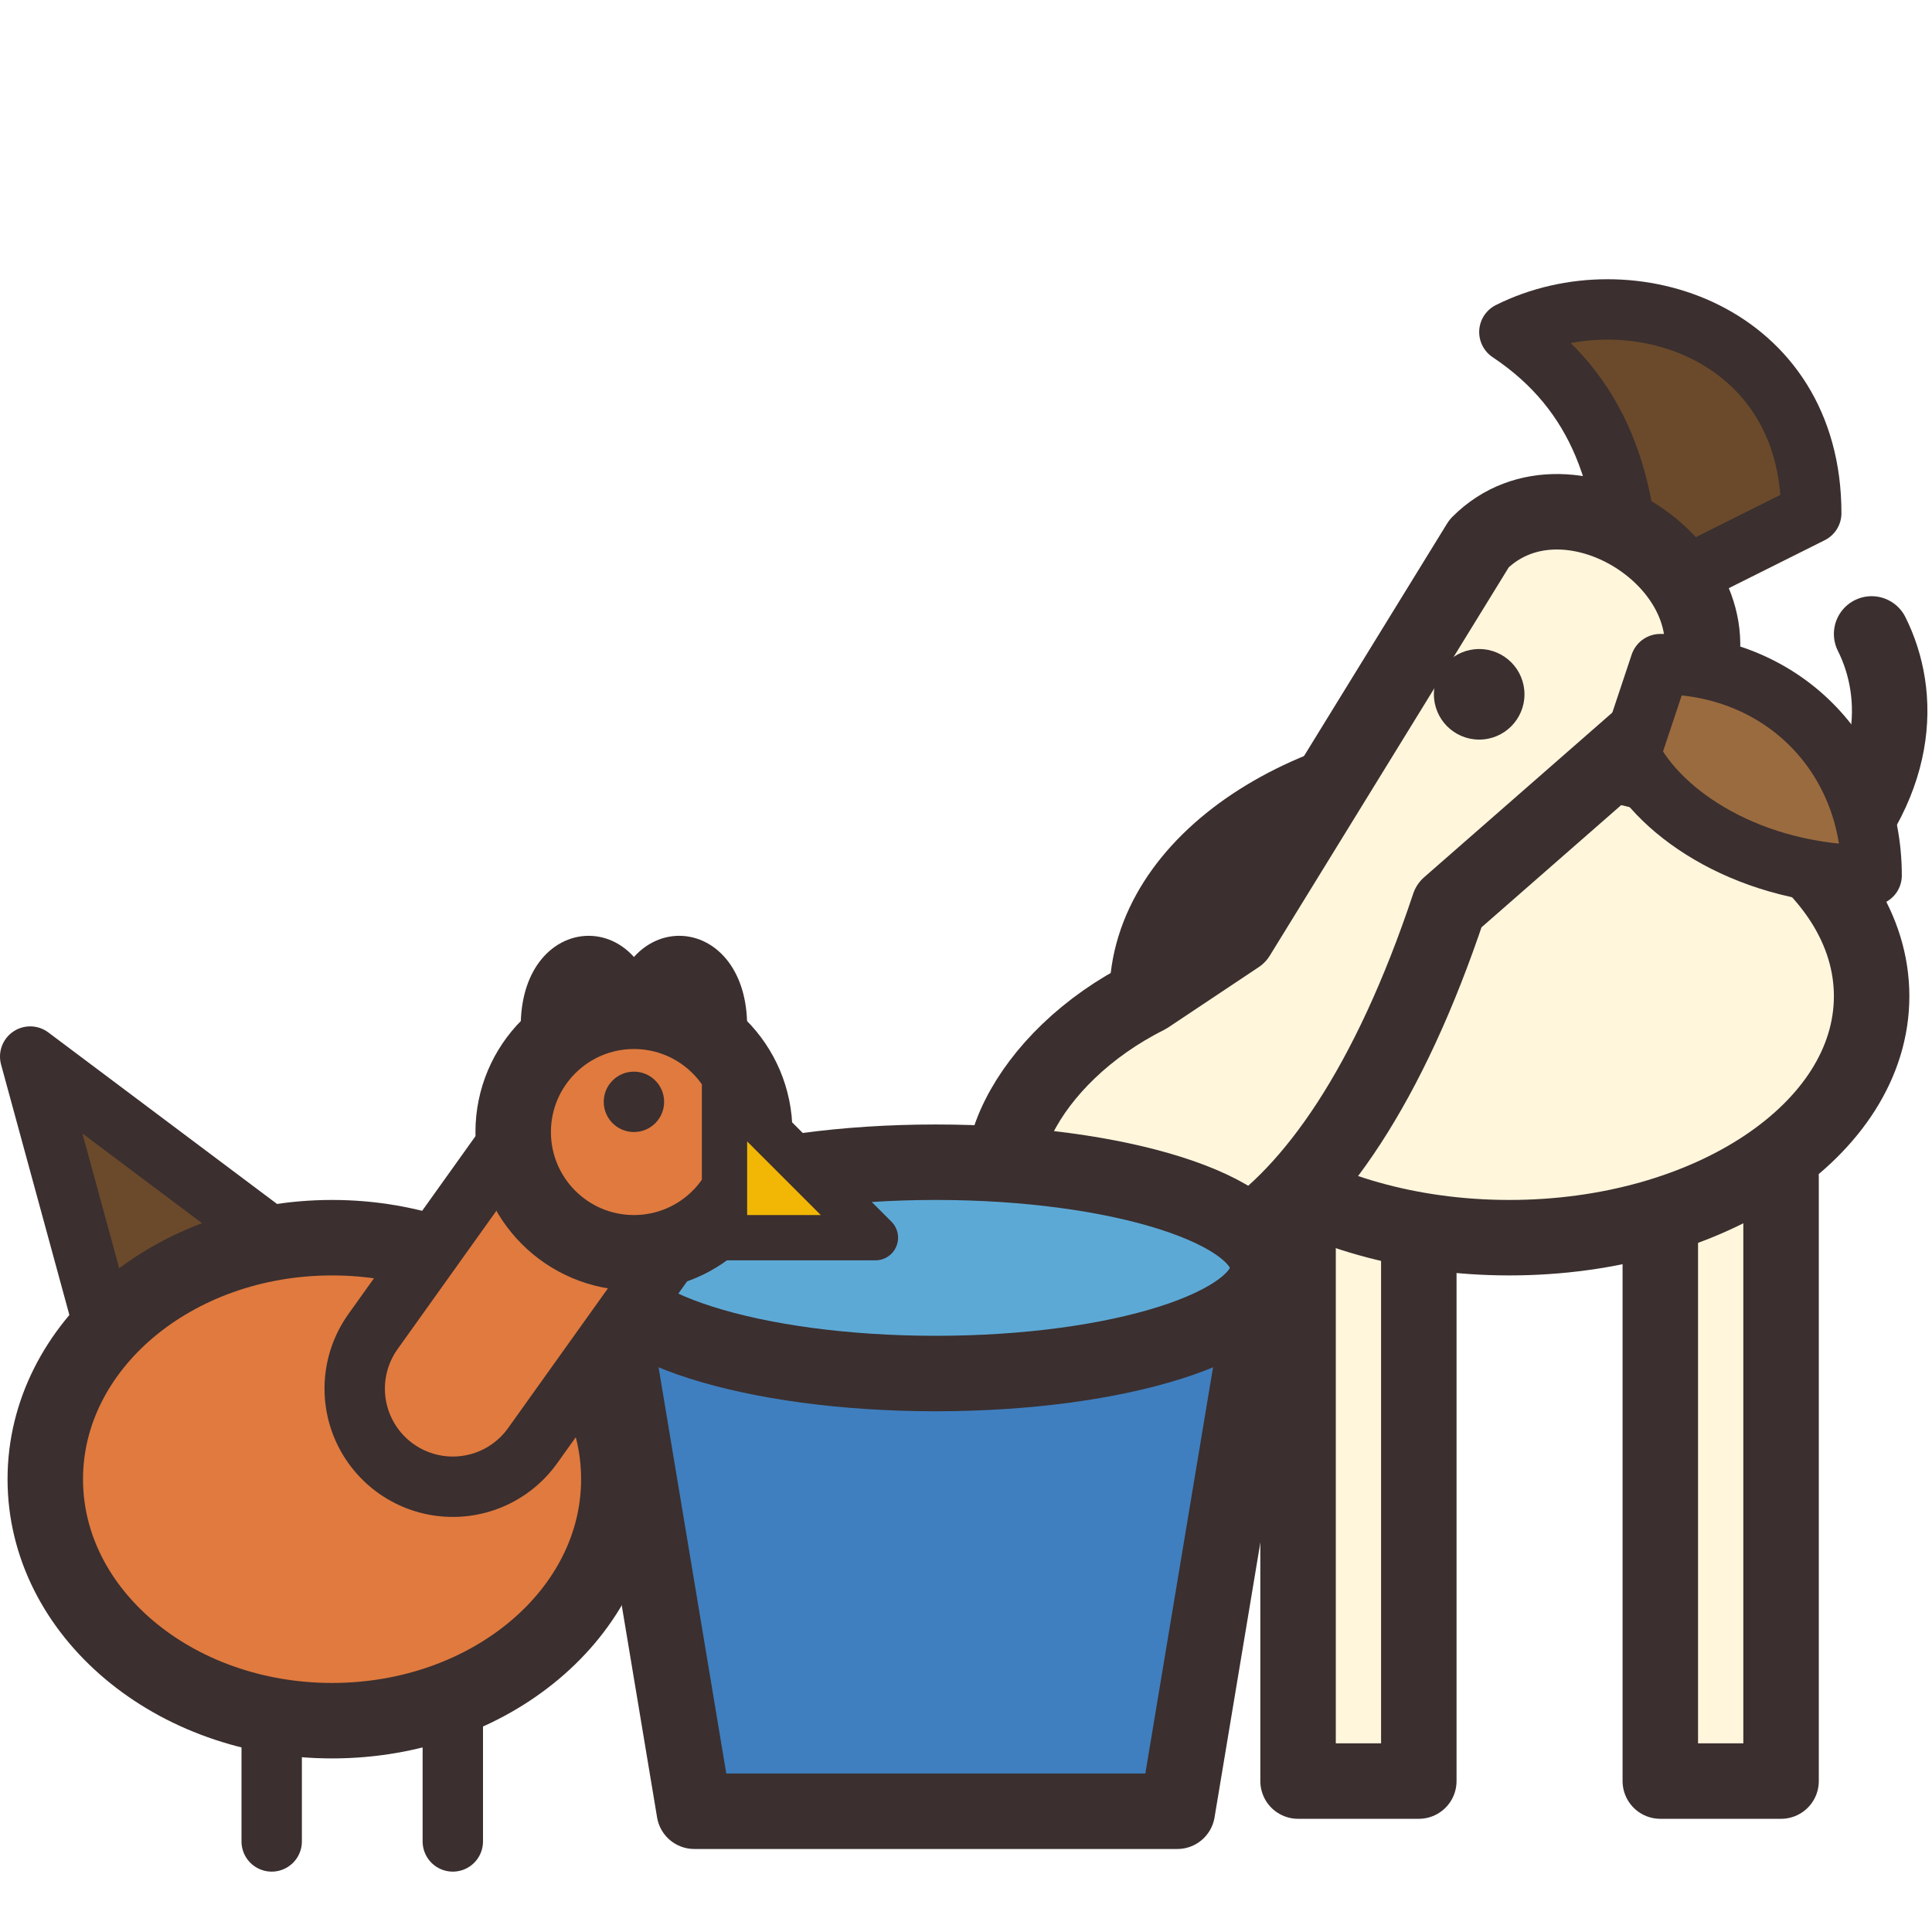
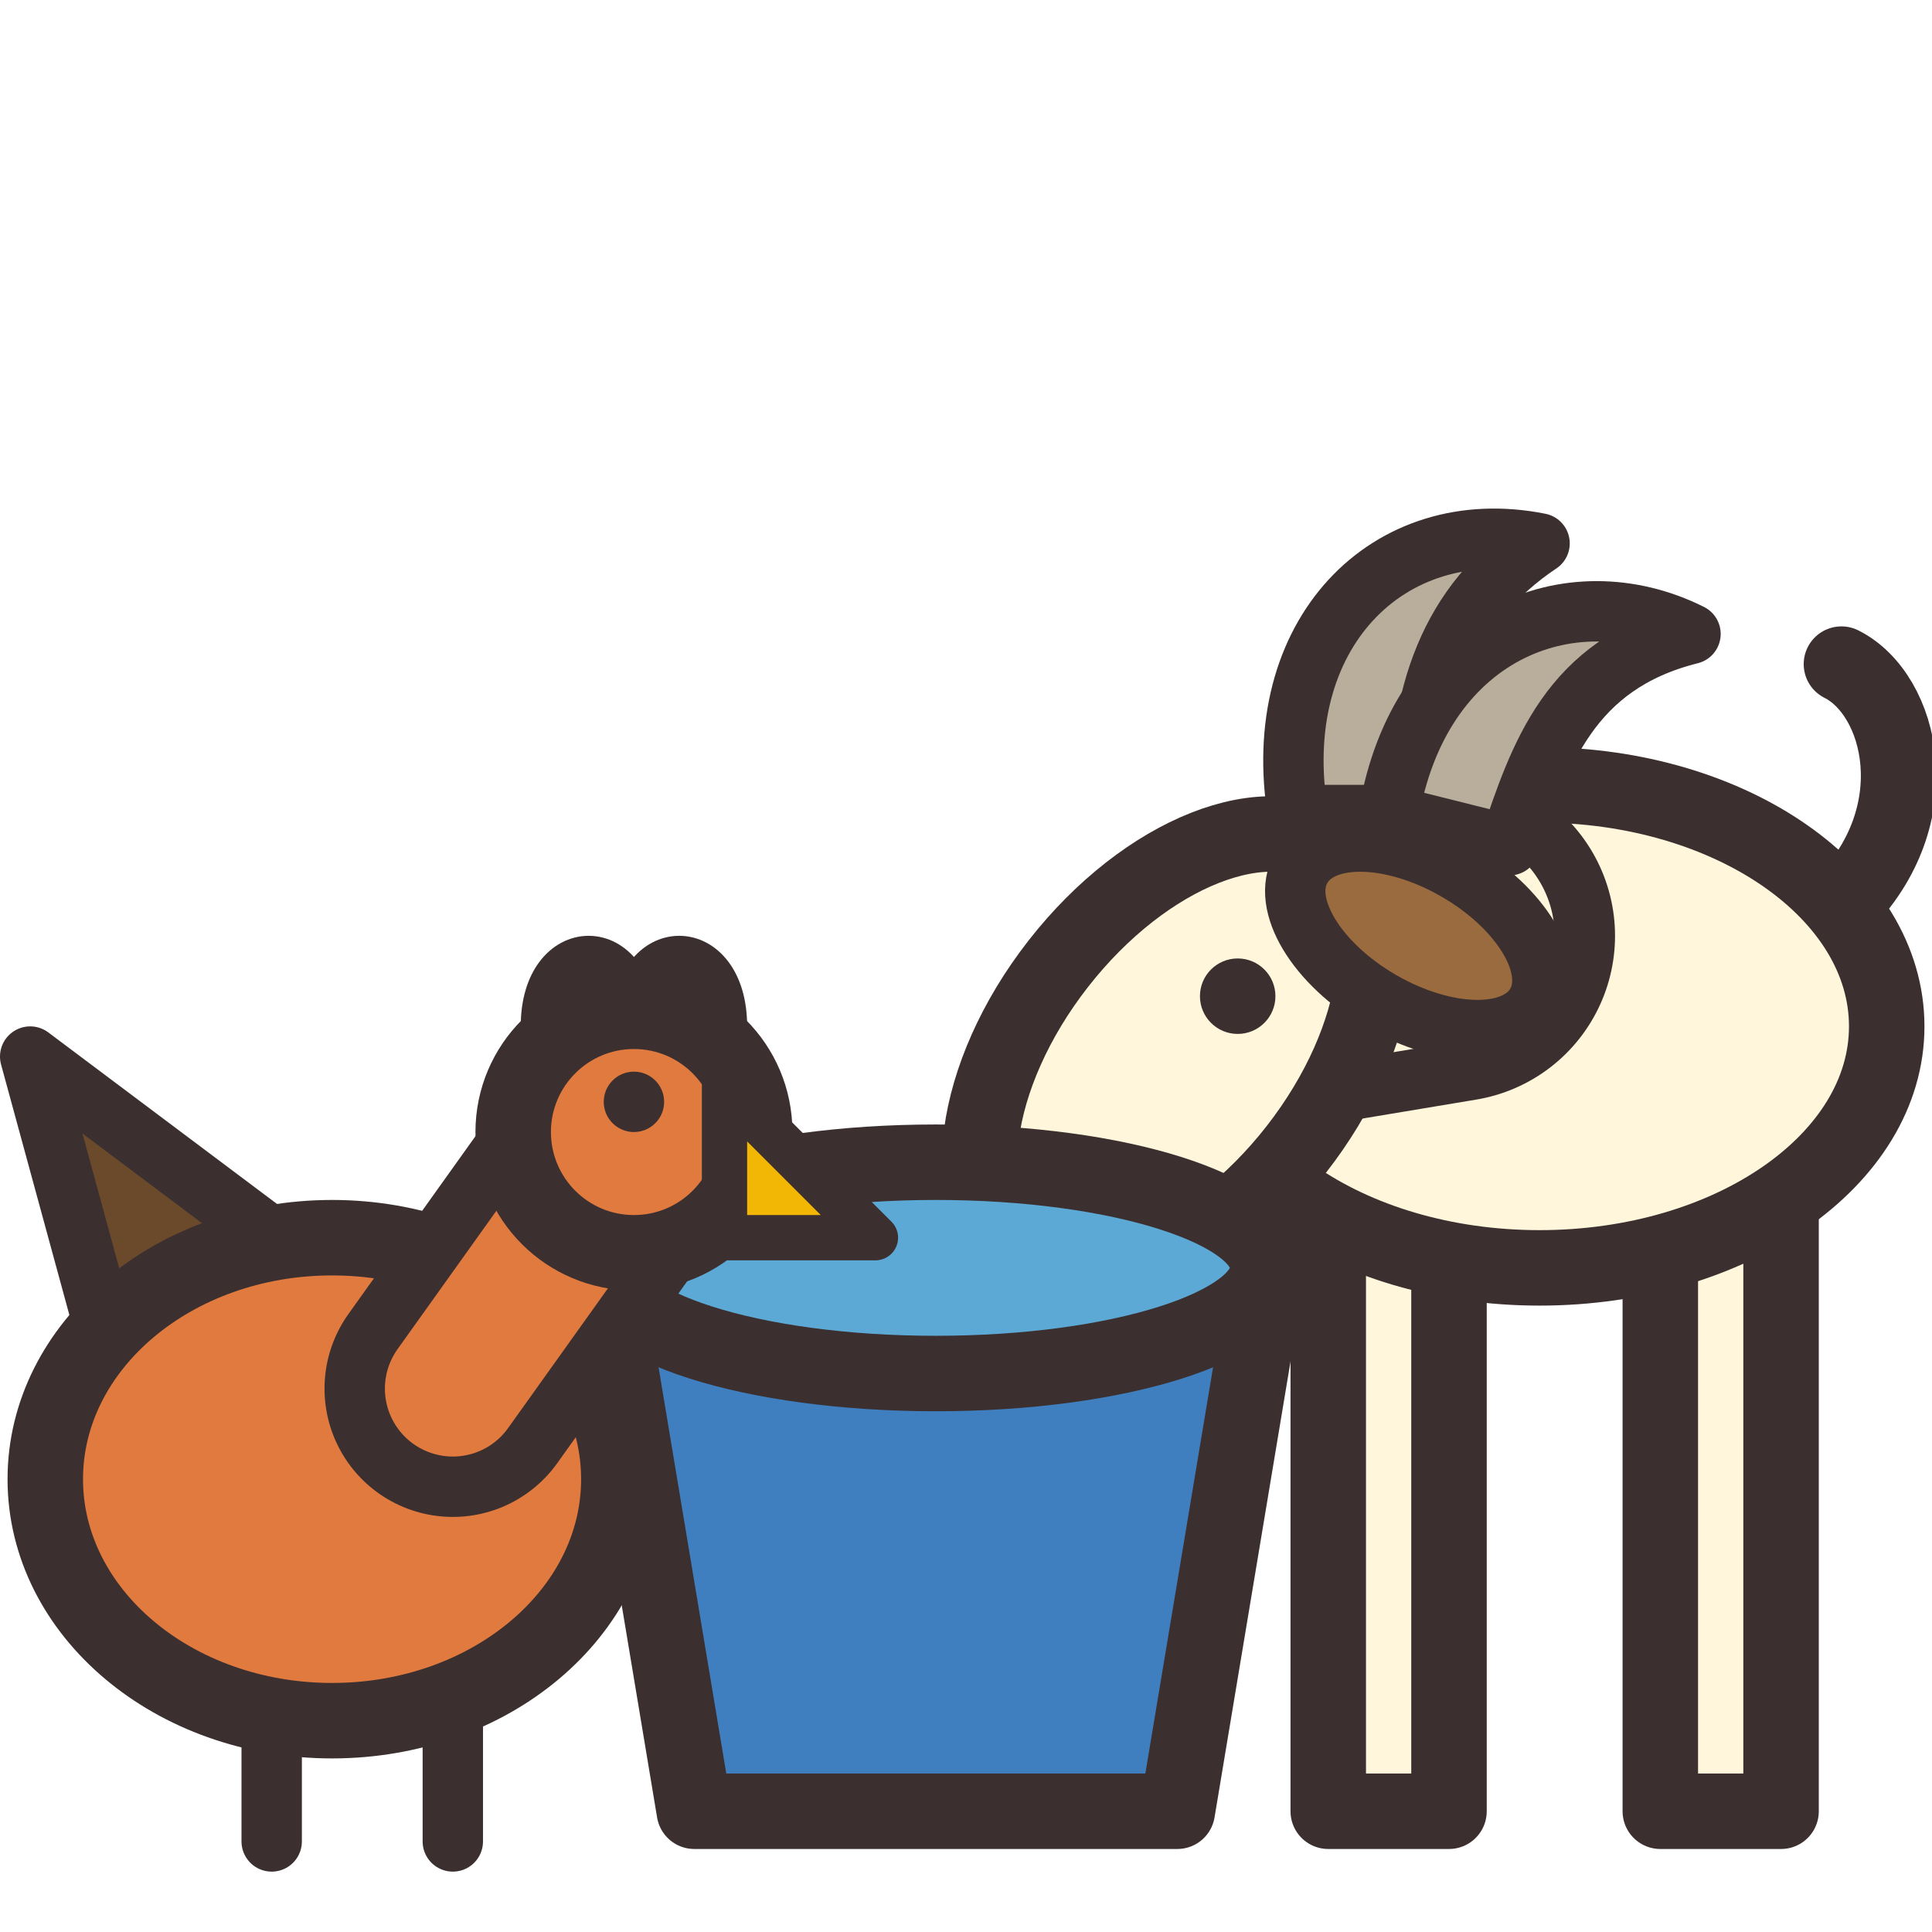
<svg xmlns="http://www.w3.org/2000/svg" viewBox="0 0 128 128">
  <g stroke="#3b2f2f" stroke-width="5" stroke-linejoin="round" stroke-linecap="round">
-     <rect x="86" y="78" width="8" height="40" rx="0" fill="#fff6dc" />
-     <rect x="110" y="78" width="8" height="40" rx="0" fill="#fff6dc" />
-     <path d="M120 58C126 52 126 46 124 42" fill="none" />
-     <path d="M120 34C120 22 108 18 100 22C106 26 108 32 108 40z" fill="#6b4a2b" stroke-width="4" />
-     <ellipse cx="100" cy="66" rx="24" ry="16" fill="#fff6dc" />
-     <path d="M82 62L98 36C104 30 116 38 112 46L96 60C88 84 76 88 68 82C64 78 68 70 76 66z" fill="#fff6dc" />
-     <path d="M110 44C118 44 124 50 124 58C116 58 110 54 108 50z" fill="#9a6b3f" stroke-width="4" />
-     <path d="M78 86L80 96L86 82" fill="#fff6dc" stroke-width="4" />
+     <rect x="88" y="80" width="8" height="40" rx="0" fill="#fff6dc" />
+     <rect x="110" y="80" width="8" height="40" rx="0" fill="#fff6dc" />
+     <path d="M122 60C128 54 126 46 122 44" fill="none" />
+     <ellipse cx="102" cy="68" rx="23" ry="16" fill="#fff6dc" />
+   </g>
+   <path d="M96 62L84 64" fill="none" stroke="#3b2f2f" stroke-width="22" stroke-linecap="round" stroke-linejoin="round" />
+   <path d="M96 62L84 64" fill="none" stroke="#fff6dc" stroke-width="14" stroke-linecap="round" stroke-linejoin="round" />
+   <g stroke="#3b2f2f" stroke-width="5" stroke-linejoin="round" stroke-linecap="round">
+     <path d="M86 54C84 42 92 34 102 36C96 40 94 46 94 54z" fill="#b9ae9b" stroke-width="4" />
+     <path d="M92 54C94 42 104 38 112 42C104 44 102 50 100 56z" fill="#b9ae9b" stroke-width="4" />
+     <ellipse cx="78" cy="70" rx="10" ry="17" fill="#fff6dc" transform="rotate(38 78 70)" />
+     <ellipse cx="94" cy="62" rx="5" ry="9" fill="#9a6b3f" transform="rotate(-60 94 62)" stroke-width="4" />
    <path d="M40 84L46 120H78L84 84z" fill="#3f7fbf" />
    <ellipse cx="62" cy="84" rx="22" ry="7" fill="#5da9d6" />
    <path d="M8 92L2 70L18 82z" fill="#6b4a2b" stroke-width="4" />
    <path d="M18 112v10M30 112v10" fill="none" stroke-width="4" />
    <ellipse cx="22" cy="98" rx="19" ry="16" fill="#e07a3f" />
  </g>
  <path d="M30 92L40 78" fill="none" stroke="#3b2f2f" stroke-width="17" stroke-linecap="round" stroke-linejoin="round" />
  <path d="M30 92L40 78" fill="none" stroke="#e07a3f" stroke-width="9" stroke-linecap="round" stroke-linejoin="round" />
  <g stroke="#3b2f2f" stroke-width="5" stroke-linejoin="round" stroke-linecap="round">
    <path d="M36 68c0-6 6-6 6 0c0-6 6-6 6 0" fill="#e0483f" stroke-width="3" />
    <circle cx="42" cy="75" r="8" fill="#e07a3f" />
    <path d="M48 72L58 82L48 82z" fill="#f2b705" stroke-width="3" />
  </g>
  <circle cx="42" cy="73" r="2" fill="#3b2f2f" />
-   <circle cx="98" cy="46" r="3" fill="#3b2f2f" />
+   <circle cx="82" cy="66" r="2.5" fill="#3b2f2f" />
</svg>
